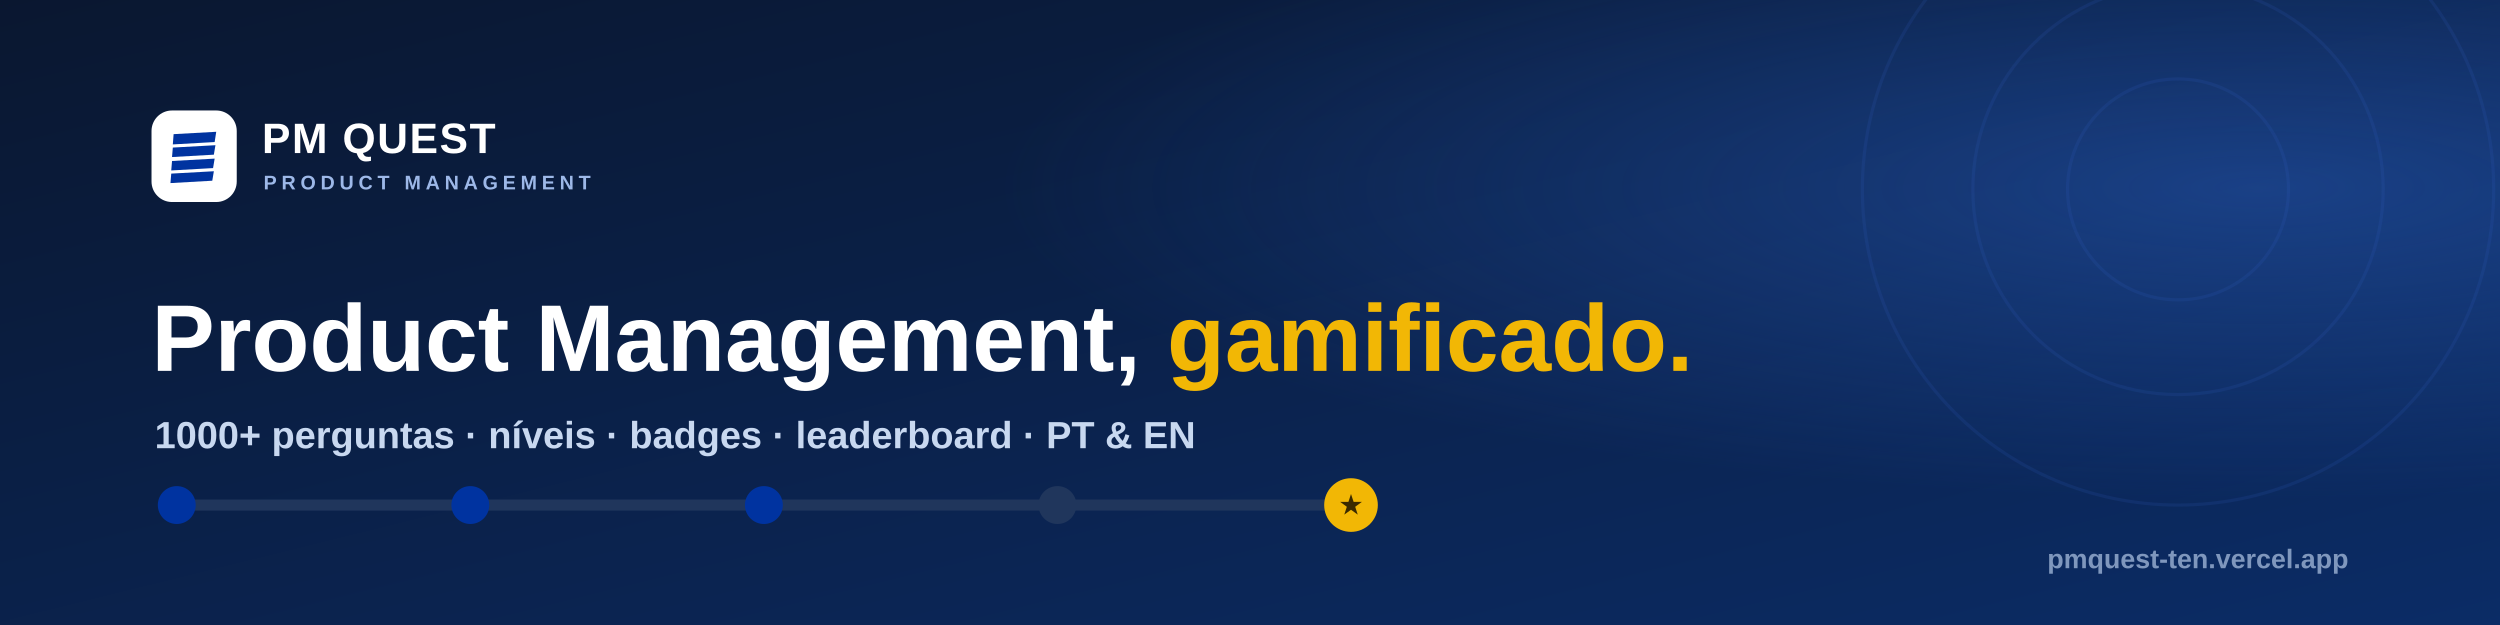
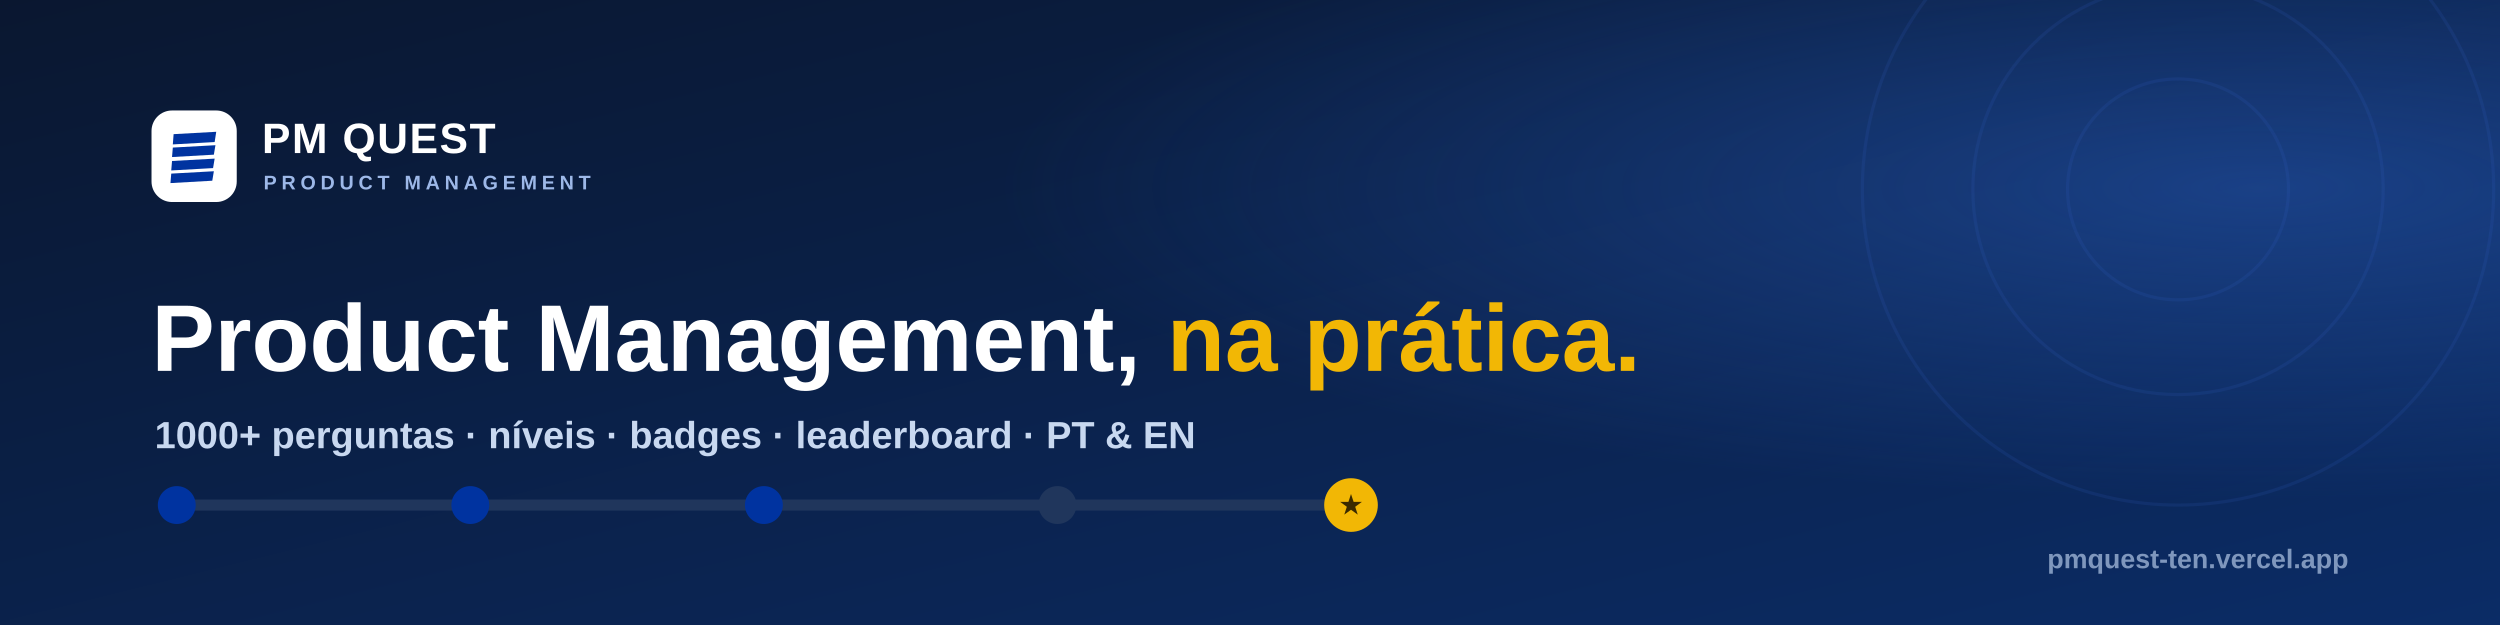
<svg xmlns="http://www.w3.org/2000/svg" width="1584" height="396" viewBox="0 0 1584 396" font-family="Segoe UI, Arial, sans-serif">
  <defs>
    <linearGradient id="bgB" x1="0" y1="0" x2="1" y2="1">
      <stop offset="0" stop-color="#0a1730" />
      <stop offset="1" stop-color="#0b2c66" />
    </linearGradient>
    <linearGradient id="xpB" x1="0" y1="0" x2="1" y2="0">
      <stop offset="0" stop-color="#0033a0" />
      <stop offset="1" stop-color="#f2b705" />
    </linearGradient>
    <radialGradient id="glowB" cx="0.9" cy="0.3" r="0.5">
      <stop offset="0" stop-color="#2f6bd6" stop-opacity="0.4" />
      <stop offset="1" stop-color="#2f6bd6" stop-opacity="0" />
    </radialGradient>
  </defs>
  <rect width="1584" height="396" fill="url(#bgB)" />
  <rect width="1584" height="396" fill="url(#glowB)" />
  <g fill="none" stroke="#3a6bd0" stroke-opacity="0.13" stroke-width="2">
    <circle cx="1380" cy="120" r="70" />
    <circle cx="1380" cy="120" r="130" />
    <circle cx="1380" cy="120" r="200" />
  </g>
  <g transform="translate(96,70)">
    <rect width="54" height="58" rx="13" fill="#fff" />
    <g fill="#0033a0">
      <path d="M14 15 L41 13.5 L40 20 L13.5 21.5 Z" />
      <path d="M13.5 23.5 L40.5 22 L39.5 28 L13 29.5 Z" />
      <path d="M13 32 L40 30.5 L39 36.5 L12.5 38 Z" />
      <path d="M12.5 40 L39.5 38.5 L38.5 44.5 L12 46 Z" />
    </g>
  </g>
  <text x="166" y="97" fill="#fff" font-size="27" font-weight="800" letter-spacing="1">PM QUEST</text>
  <text x="167" y="120" fill="#9db8e8" font-size="12.5" font-weight="700" letter-spacing="3">PRODUCT MANAGEMENT</text>
-   <text x="96" y="235" fill="#ffffff" font-size="60" font-weight="800">Product Management, <tspan fill="#f2b705">gamificado.</tspan>
+   <text x="96" y="235" fill="#ffffff" font-size="60" font-weight="800">Product Management, <tspan fill="#f2b705">na prática.</tspan>
  </text>
  <text x="98" y="284" fill="#c8d8f0" font-size="24" font-weight="600">1000+ perguntas · níveis · badges · leaderboard · PT &amp; EN</text>
  <g transform="translate(96,320)">
    <line x1="16" y1="0" x2="760" y2="0" stroke="#20365c" stroke-width="7" stroke-linecap="round" />
    <line x1="16" y1="0" x2="560" y2="0" stroke="url(#xpB)" stroke-width="7" stroke-linecap="round" />
    <circle cx="16" cy="0" r="12" fill="#0033a0" />
    <circle cx="202" cy="0" r="12" fill="#0033a0" />
    <circle cx="388" cy="0" r="12" fill="#0033a0" />
    <circle cx="574" cy="0" r="12" fill="#20365c" />
    <circle cx="760" cy="0" r="17" fill="#f2b705" />
    <text x="760" y="6" fill="#3a2a00" font-size="18" font-weight="900" text-anchor="middle">★</text>
  </g>
  <text x="1488" y="360" fill="#7f97bd" font-size="17" font-weight="600" text-anchor="end">pmquest-ten.vercel.app</text>
</svg>
